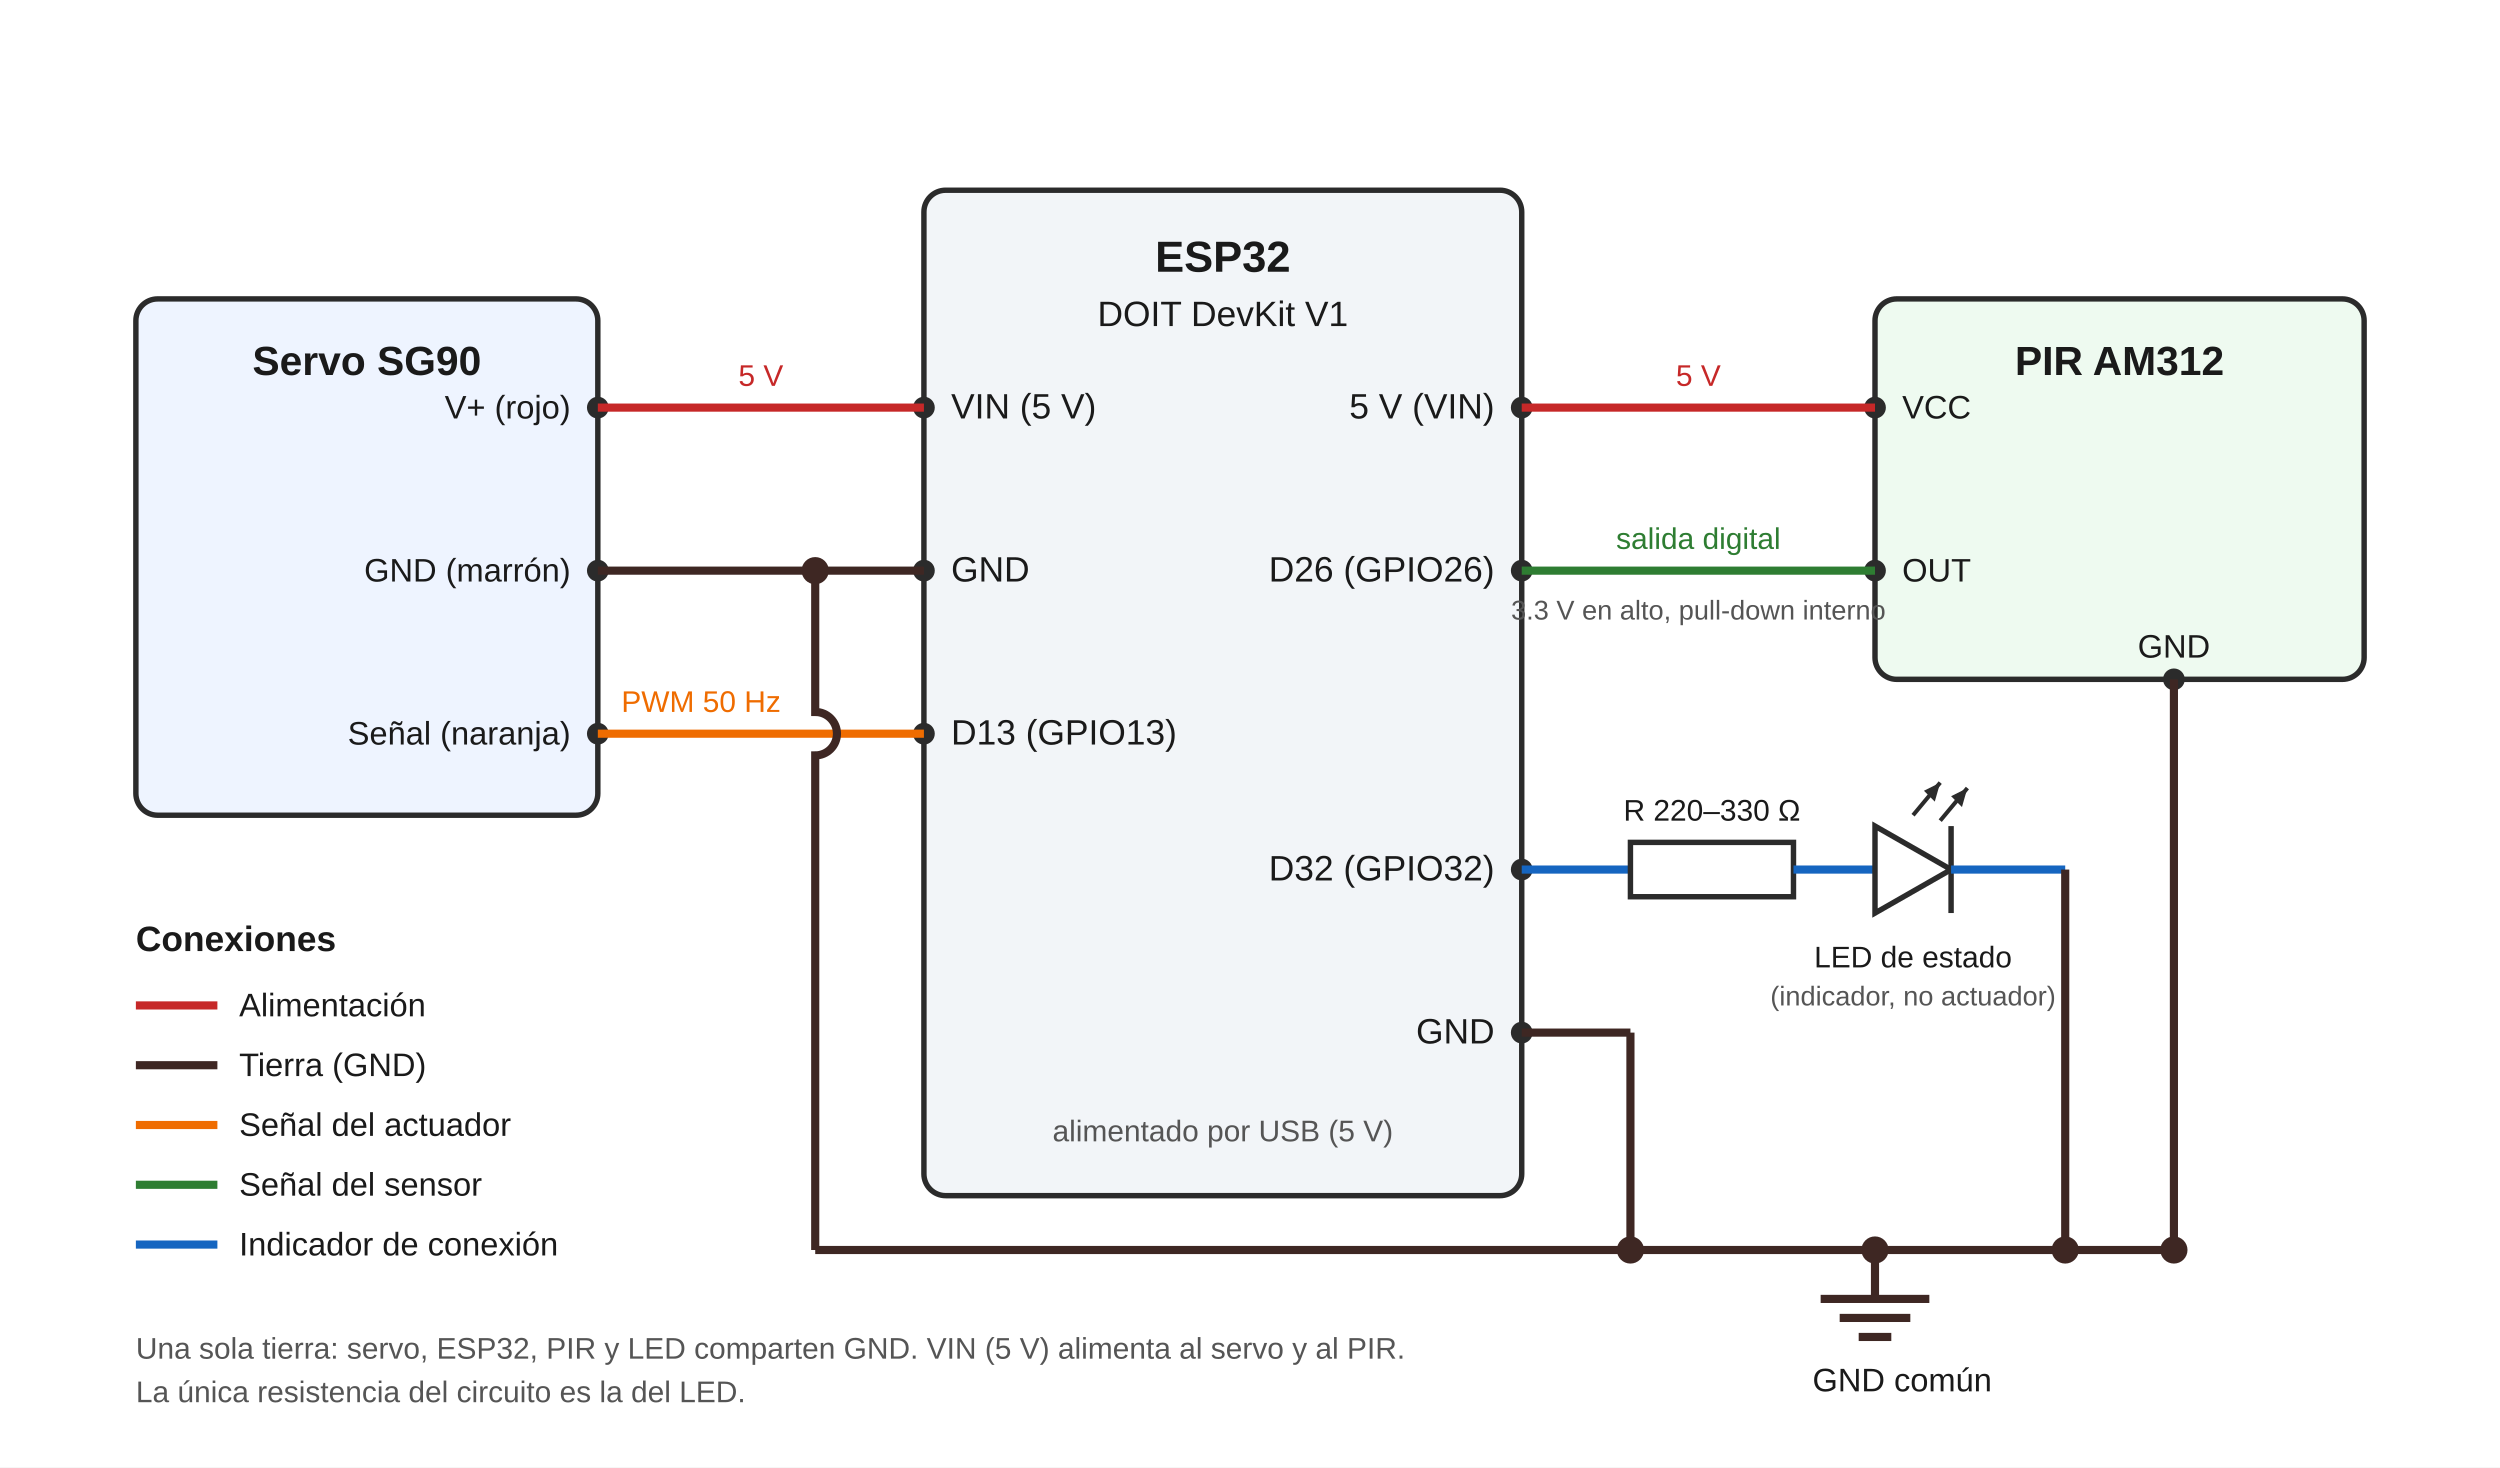
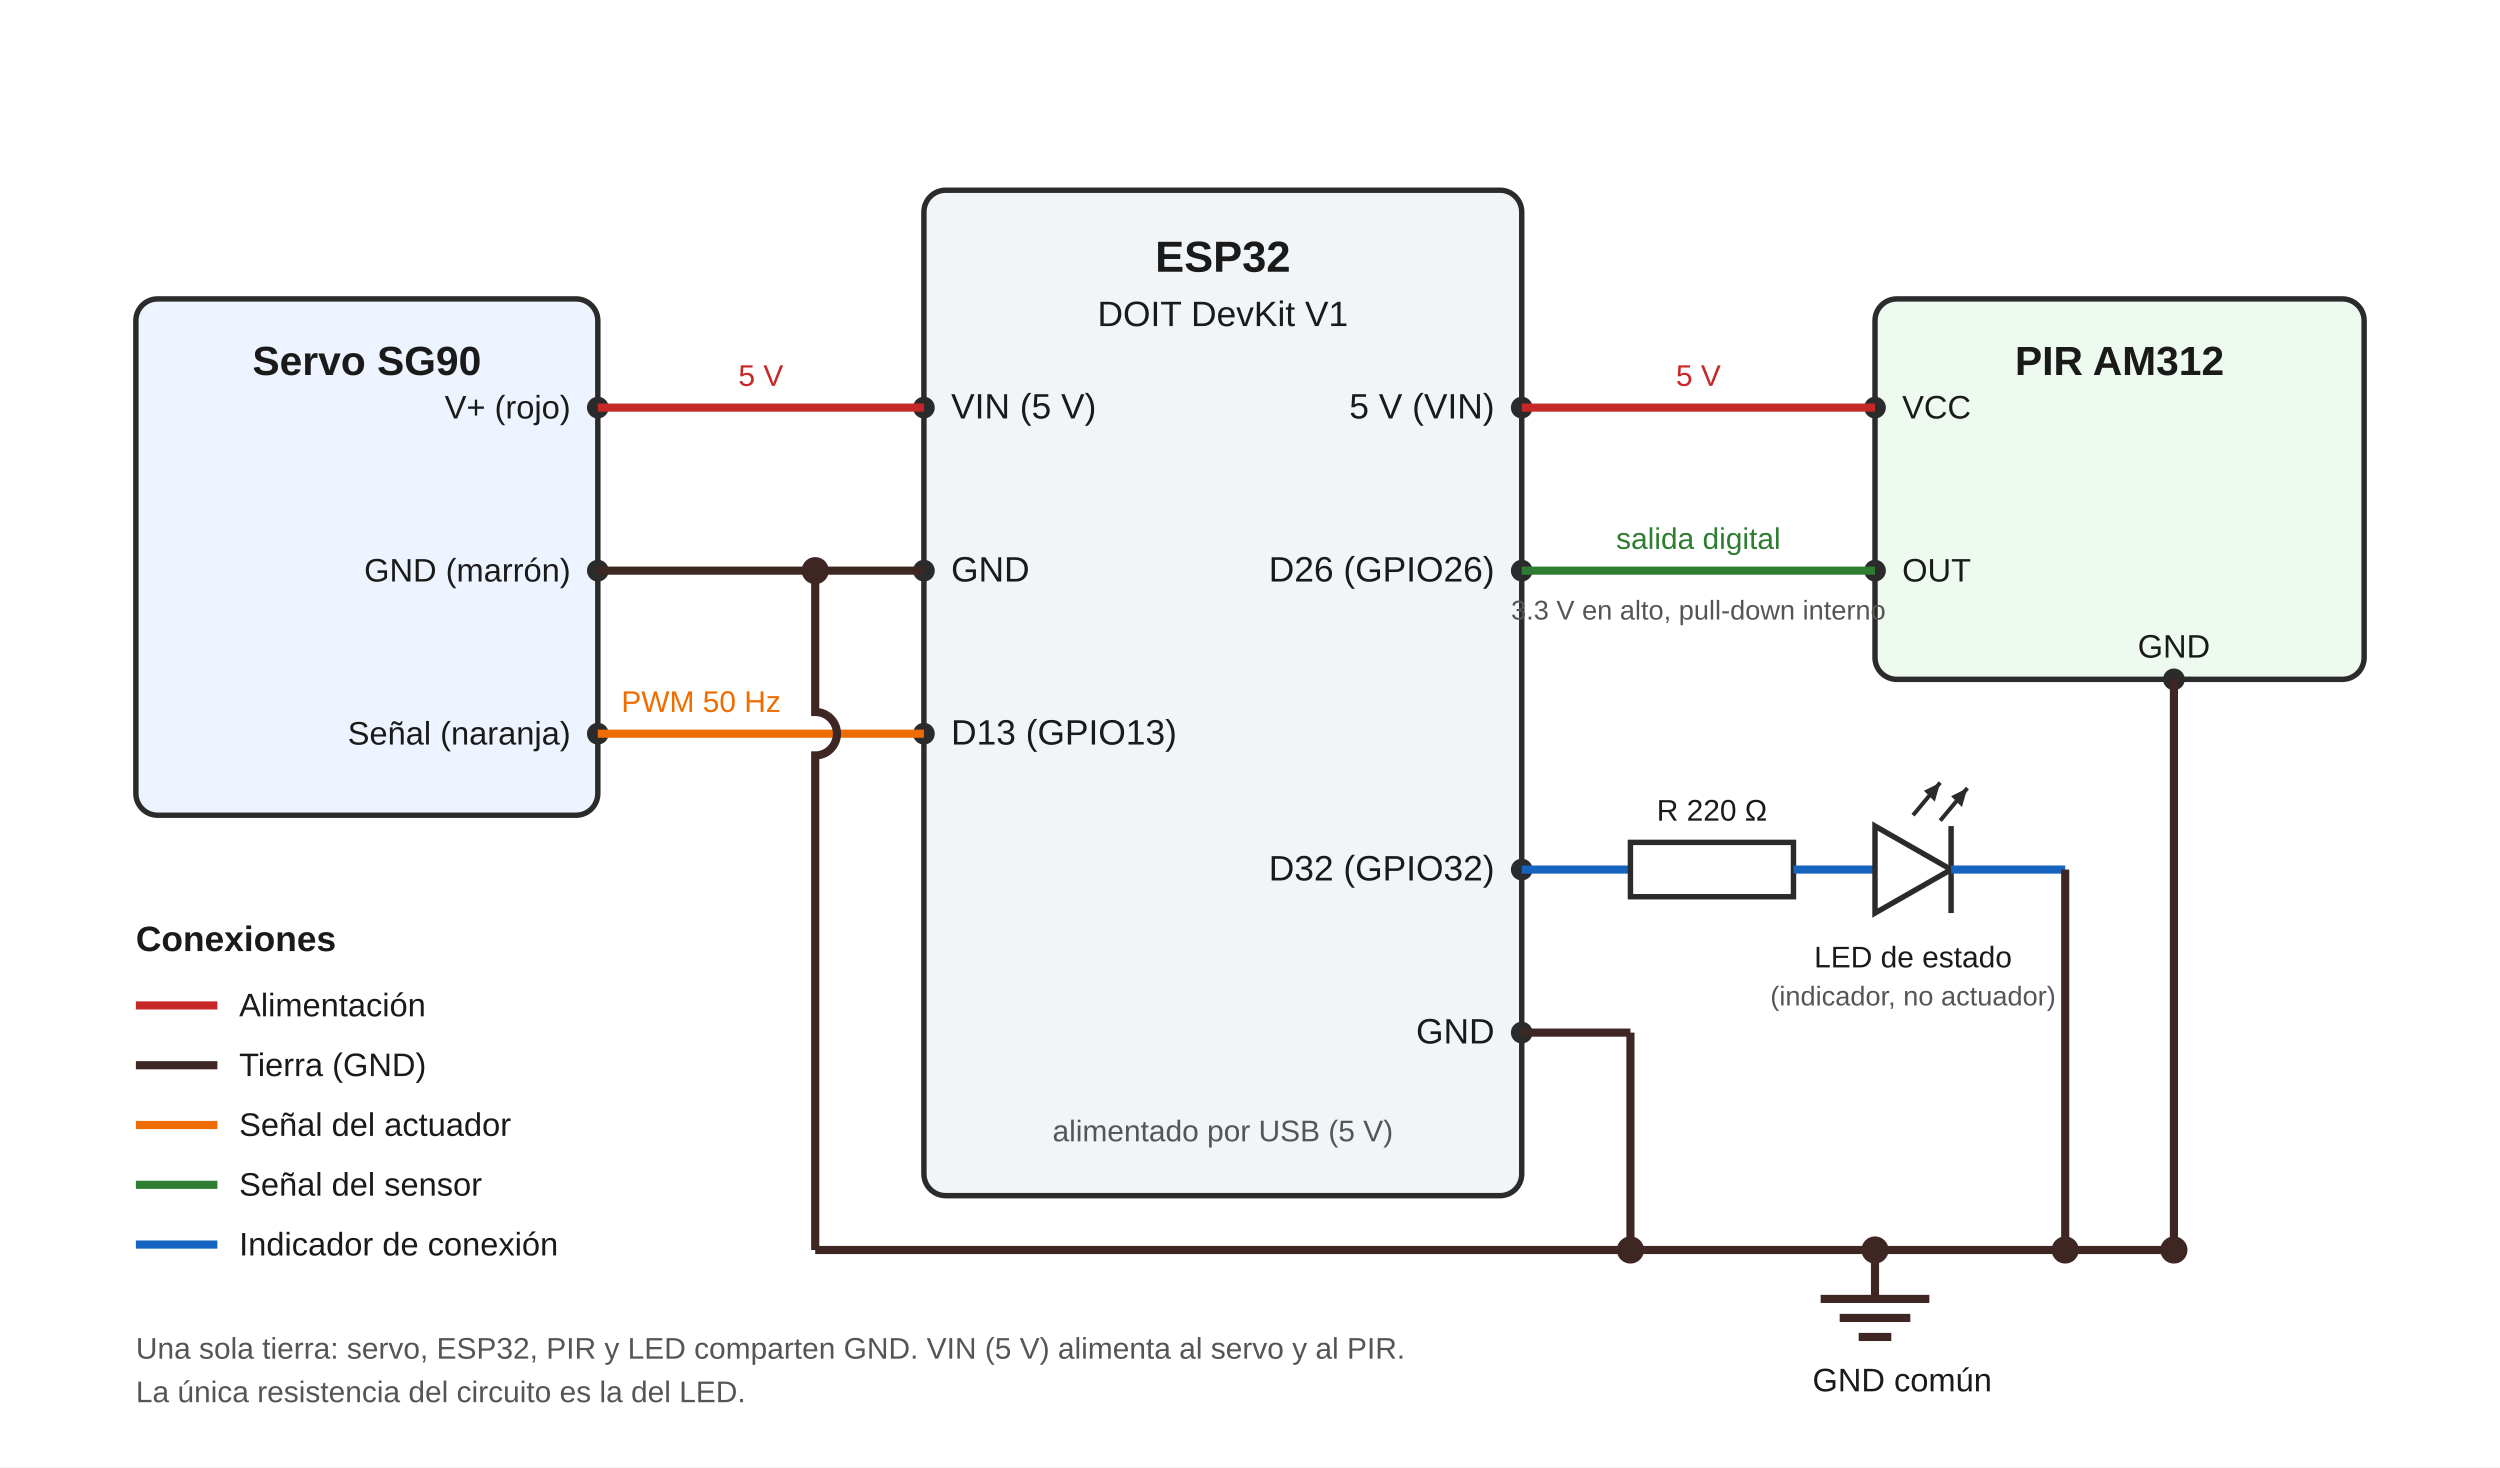
<svg xmlns="http://www.w3.org/2000/svg" viewBox="0 0 920 540" width="920" height="540" font-family="Arial, Helvetica, sans-serif">
  <rect x="0" y="0" width="920" height="540" fill="#ffffff" />
  <rect x="340" y="70" width="220" height="370" rx="8" fill="#f2f5f8" stroke="#2b2b2b" stroke-width="2" />
  <text x="450" y="100" text-anchor="middle" font-size="16" font-weight="bold" fill="#1a1a1a">ESP32</text>
  <text x="450" y="120" text-anchor="middle" font-size="13" fill="#1a1a1a">DOIT DevKit V1</text>
  <text x="450" y="420" text-anchor="middle" font-size="11" fill="#555555">alimentado por USB (5 V)</text>
  <circle cx="340" cy="150" r="4" fill="#2b2b2b" />
  <text x="350" y="154" font-size="13" fill="#1a1a1a">VIN (5 V)</text>
  <circle cx="340" cy="210" r="4" fill="#2b2b2b" />
  <text x="350" y="214" font-size="13" fill="#1a1a1a">GND</text>
  <circle cx="340" cy="270" r="4" fill="#2b2b2b" />
  <text x="350" y="274" font-size="13" fill="#1a1a1a">D13 (GPIO13)</text>
  <circle cx="560" cy="150" r="4" fill="#2b2b2b" />
  <text x="550" y="154" text-anchor="end" font-size="13" fill="#1a1a1a">5 V (VIN)</text>
  <circle cx="560" cy="210" r="4" fill="#2b2b2b" />
  <text x="550" y="214" text-anchor="end" font-size="13" fill="#1a1a1a">D26 (GPIO26)</text>
  <circle cx="560" cy="320" r="4" fill="#2b2b2b" />
  <text x="550" y="324" text-anchor="end" font-size="13" fill="#1a1a1a">D32 (GPIO32)</text>
  <circle cx="560" cy="380" r="4" fill="#2b2b2b" />
  <text x="550" y="384" text-anchor="end" font-size="13" fill="#1a1a1a">GND</text>
  <rect x="50" y="110" width="170" height="190" rx="8" fill="#eef4ff" stroke="#2b2b2b" stroke-width="2" />
  <text x="135" y="138" text-anchor="middle" font-size="15" font-weight="bold" fill="#1a1a1a">Servo SG90</text>
  <text x="210" y="154" text-anchor="end" font-size="12" fill="#1a1a1a">V+ (rojo)</text>
  <text x="210" y="214" text-anchor="end" font-size="12" fill="#1a1a1a">GND (marrón)</text>
  <text x="210" y="274" text-anchor="end" font-size="12" fill="#1a1a1a">Señal (naranja)</text>
  <circle cx="220" cy="150" r="4" fill="#2b2b2b" />
  <circle cx="220" cy="210" r="4" fill="#2b2b2b" />
  <circle cx="220" cy="270" r="4" fill="#2b2b2b" />
  <line x1="220" y1="150" x2="340" y2="150" stroke="#c62828" stroke-width="3" />
  <line x1="220" y1="210" x2="340" y2="210" stroke="#3e2723" stroke-width="3" />
  <line x1="220" y1="270" x2="340" y2="270" stroke="#ef6c00" stroke-width="3" />
  <text x="280" y="142" text-anchor="middle" font-size="11" fill="#c62828">5 V</text>
  <text x="258" y="262" text-anchor="middle" font-size="11" fill="#ef6c00">PWM 50 Hz</text>
  <rect x="690" y="110" width="180" height="140" rx="8" fill="#eefaf0" stroke="#2b2b2b" stroke-width="2" />
  <text x="780" y="138" text-anchor="middle" font-size="15" font-weight="bold" fill="#1a1a1a">PIR AM312</text>
  <text x="700" y="154" font-size="12" fill="#1a1a1a">VCC</text>
  <text x="700" y="214" font-size="12" fill="#1a1a1a">OUT</text>
  <text x="800" y="242" text-anchor="middle" font-size="12" fill="#1a1a1a">GND</text>
  <circle cx="690" cy="150" r="4" fill="#2b2b2b" />
  <circle cx="690" cy="210" r="4" fill="#2b2b2b" />
  <circle cx="800" cy="250" r="4" fill="#2b2b2b" />
  <line x1="560" y1="150" x2="690" y2="150" stroke="#c62828" stroke-width="3" />
  <line x1="560" y1="210" x2="690" y2="210" stroke="#2e7d32" stroke-width="3" />
  <text x="625" y="142" text-anchor="middle" font-size="11" fill="#c62828">5 V</text>
  <text x="625" y="202" text-anchor="middle" font-size="11" fill="#2e7d32">salida digital</text>
  <text x="625" y="228" text-anchor="middle" font-size="10" fill="#555555">3.3 V en alto, pull-down interno</text>
  <line x1="560" y1="320" x2="600" y2="320" stroke="#1565c0" stroke-width="3" />
  <rect x="600" y="310" width="60" height="20" fill="#ffffff" stroke="#2b2b2b" stroke-width="2" />
-   <text x="630" y="302" text-anchor="middle" font-size="11" fill="#1a1a1a">R 220–330 Ω</text>
+   <text x="630" y="302" text-anchor="middle" font-size="11" fill="#1a1a1a">R 220 Ω</text>
  <line x1="660" y1="320" x2="690" y2="320" stroke="#1565c0" stroke-width="3" />
  <polygon points="690,304 690,336 718,320" fill="#ffffff" stroke="#2b2b2b" stroke-width="2" />
  <line x1="718" y1="304" x2="718" y2="336" stroke="#2b2b2b" stroke-width="2" />
  <line x1="704" y1="300" x2="714" y2="288" stroke="#2b2b2b" stroke-width="1.5" />
  <polygon points="714,288 708,291 712,295" fill="#2b2b2b" />
  <line x1="714" y1="302" x2="724" y2="290" stroke="#2b2b2b" stroke-width="1.5" />
  <polygon points="724,290 718,293 722,297" fill="#2b2b2b" />
  <text x="704" y="356" text-anchor="middle" font-size="11" fill="#1a1a1a">LED de estado</text>
  <text x="704" y="370" text-anchor="middle" font-size="10" fill="#555555">(indicador, no actuador)</text>
  <line x1="718" y1="320" x2="760" y2="320" stroke="#1565c0" stroke-width="3" />
  <line x1="760" y1="320" x2="760" y2="460" stroke="#3e2723" stroke-width="3" />
  <path d="M300 210 V262 A8 8 0 0 1 300 278 V460" fill="none" stroke="#3e2723" stroke-width="3" />
  <line x1="300" y1="460" x2="600" y2="460" stroke="#3e2723" stroke-width="3" />
  <circle cx="300" cy="210" r="5" fill="#3e2723" />
  <circle cx="600" cy="460" r="5" fill="#3e2723" />
  <circle cx="800" cy="460" r="5" fill="#3e2723" />
  <line x1="560" y1="380" x2="600" y2="380" stroke="#3e2723" stroke-width="3" />
  <line x1="600" y1="380" x2="600" y2="460" stroke="#3e2723" stroke-width="3" />
  <line x1="800" y1="250" x2="800" y2="460" stroke="#3e2723" stroke-width="3" />
  <line x1="600" y1="460" x2="800" y2="460" stroke="#3e2723" stroke-width="3" />
  <circle cx="760" cy="460" r="5" fill="#3e2723" />
  <line x1="690" y1="460" x2="690" y2="478" stroke="#3e2723" stroke-width="3" />
  <line x1="670" y1="478" x2="710" y2="478" stroke="#3e2723" stroke-width="3" />
  <line x1="677" y1="485" x2="703" y2="485" stroke="#3e2723" stroke-width="3" />
  <line x1="684" y1="492" x2="696" y2="492" stroke="#3e2723" stroke-width="3" />
  <circle cx="690" cy="460" r="5" fill="#3e2723" />
  <text x="700" y="512" text-anchor="middle" font-size="12" fill="#1a1a1a">GND común</text>
  <text x="50" y="350" font-size="13" font-weight="bold" fill="#1a1a1a">Conexiones</text>
  <line x1="50" y1="370" x2="80" y2="370" stroke="#c62828" stroke-width="3" />
  <text x="88" y="374" font-size="12" fill="#1a1a1a">Alimentación</text>
  <line x1="50" y1="392" x2="80" y2="392" stroke="#3e2723" stroke-width="3" />
  <text x="88" y="396" font-size="12" fill="#1a1a1a">Tierra (GND)</text>
  <line x1="50" y1="414" x2="80" y2="414" stroke="#ef6c00" stroke-width="3" />
  <text x="88" y="418" font-size="12" fill="#1a1a1a">Señal del actuador</text>
  <line x1="50" y1="436" x2="80" y2="436" stroke="#2e7d32" stroke-width="3" />
  <text x="88" y="440" font-size="12" fill="#1a1a1a">Señal del sensor</text>
  <line x1="50" y1="458" x2="80" y2="458" stroke="#1565c0" stroke-width="3" />
  <text x="88" y="462" font-size="12" fill="#1a1a1a">Indicador de conexión</text>
  <text x="50" y="500" font-size="11" fill="#555555">Una sola tierra: servo, ESP32, PIR y LED comparten GND. VIN (5 V) alimenta al servo y al PIR.</text>
  <text x="50" y="516" font-size="11" fill="#555555">La única resistencia del circuito es la del LED.</text>
</svg>
